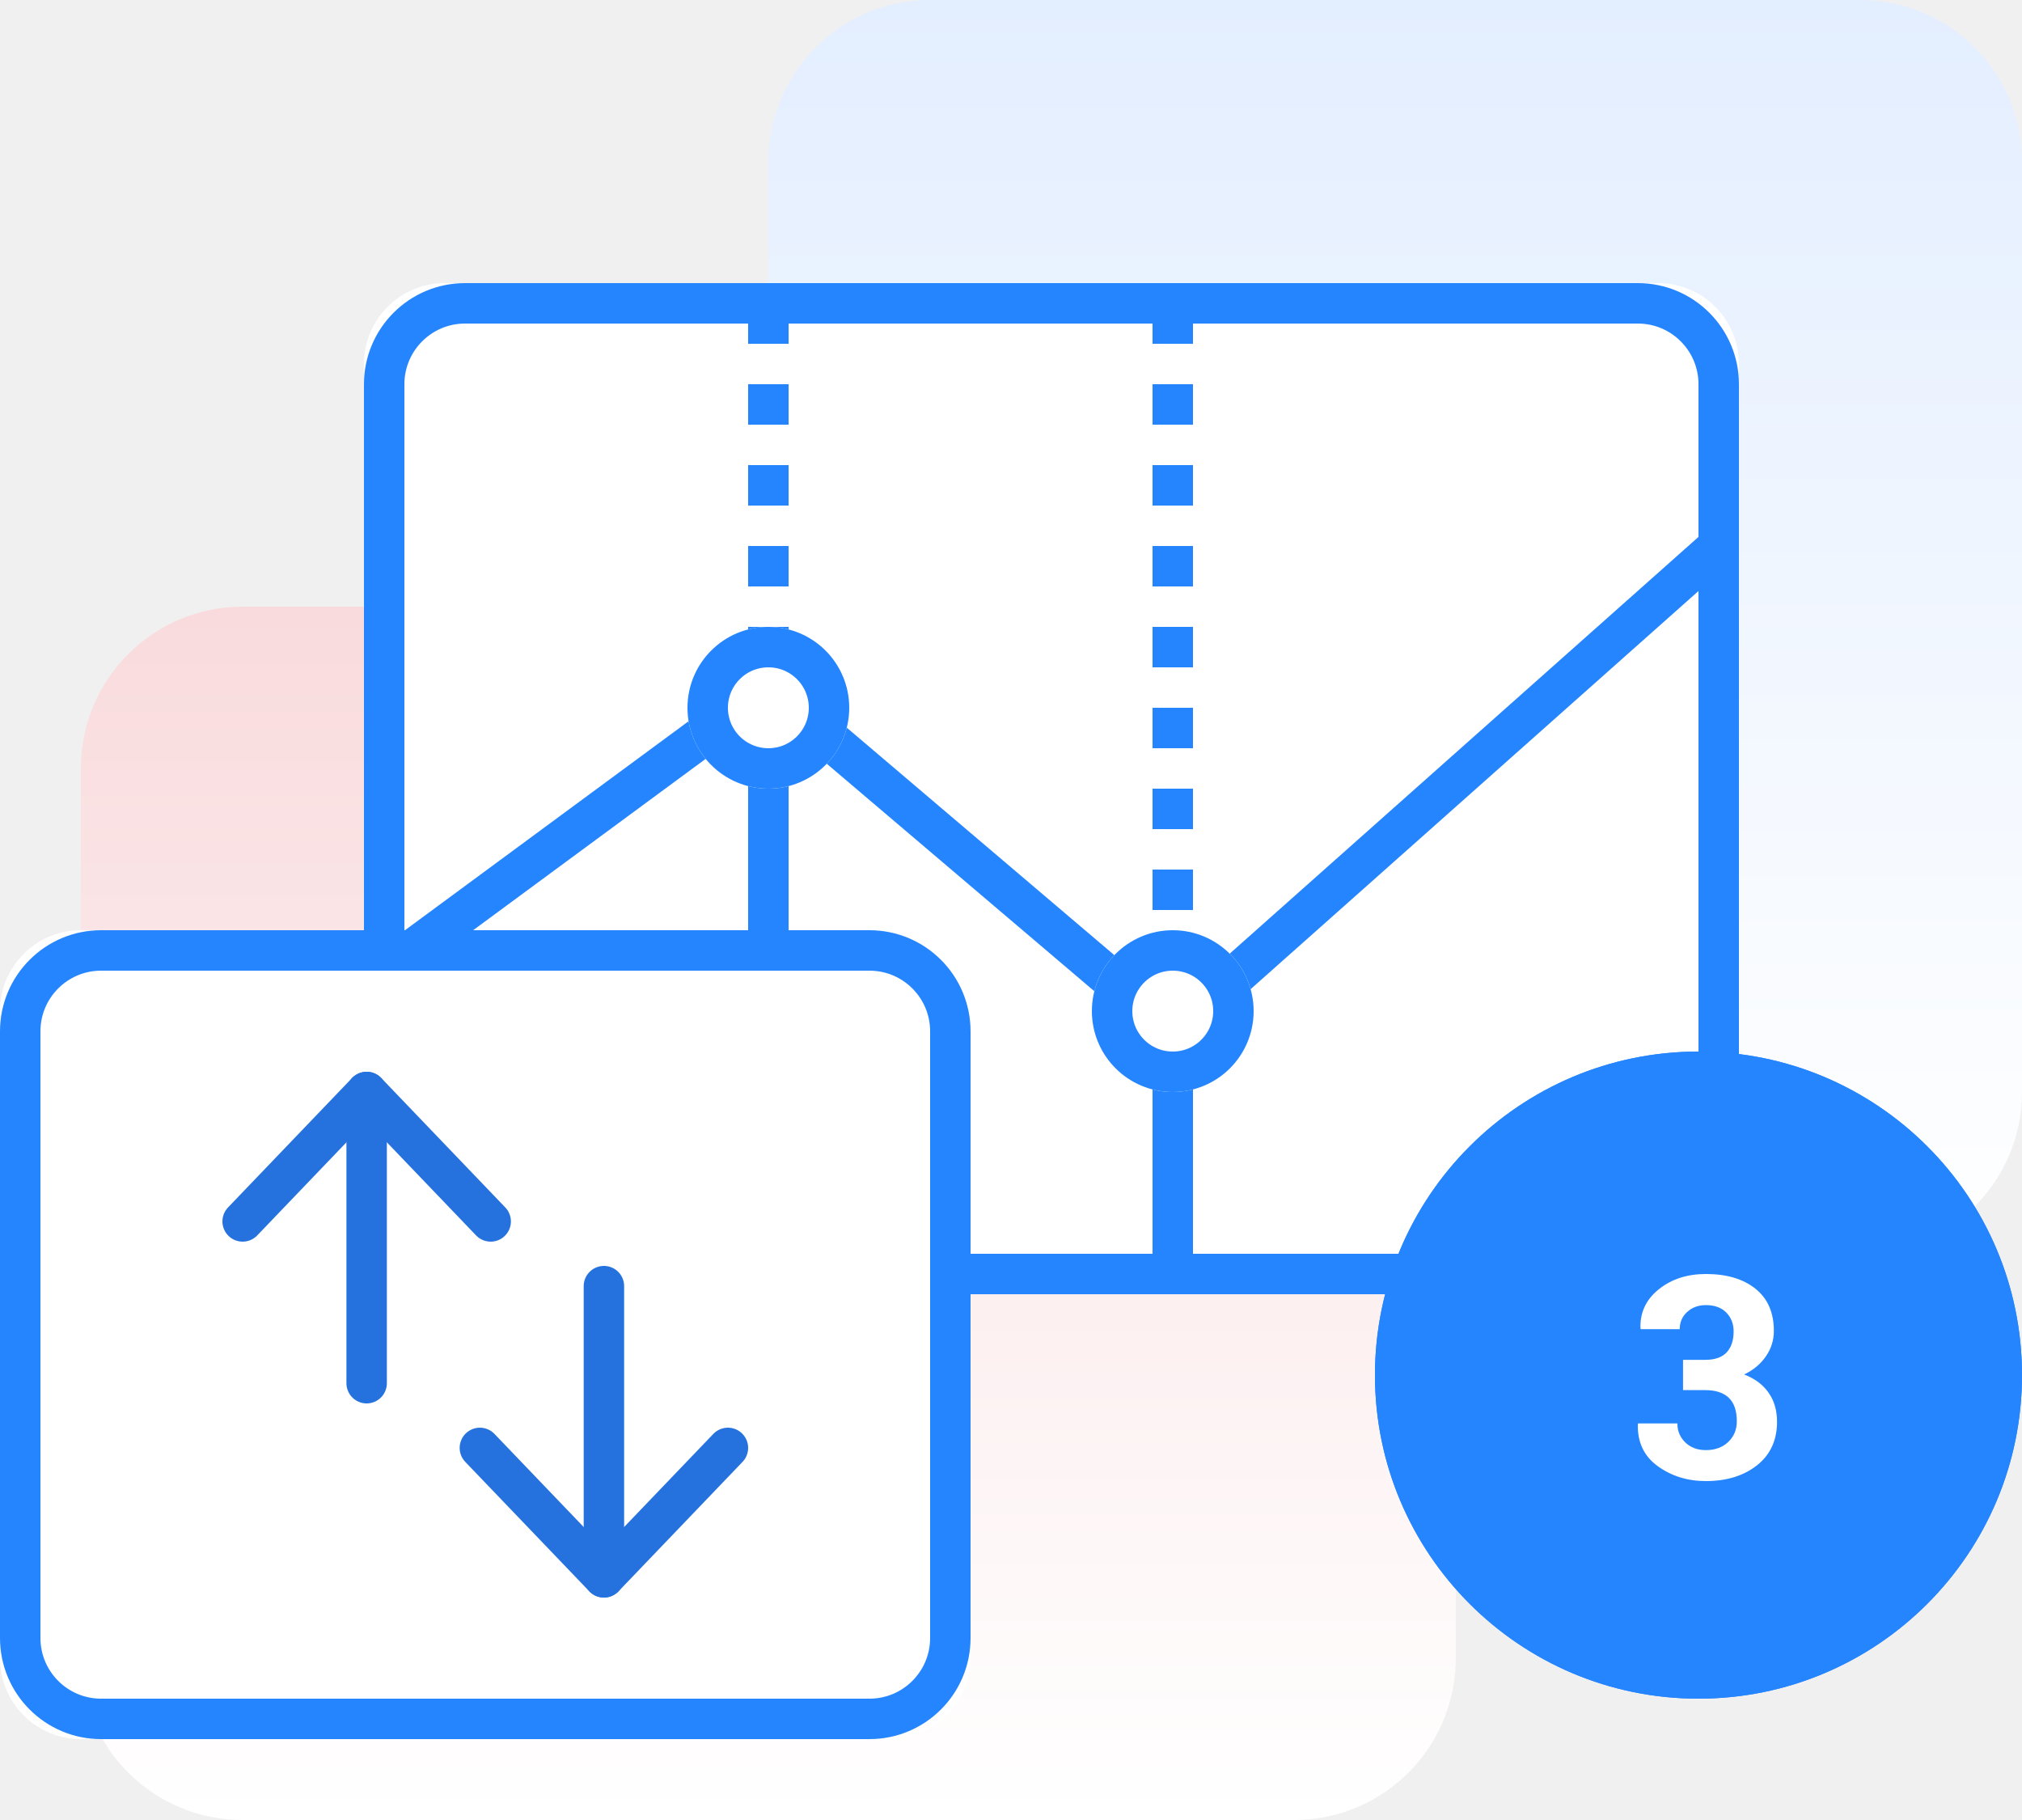
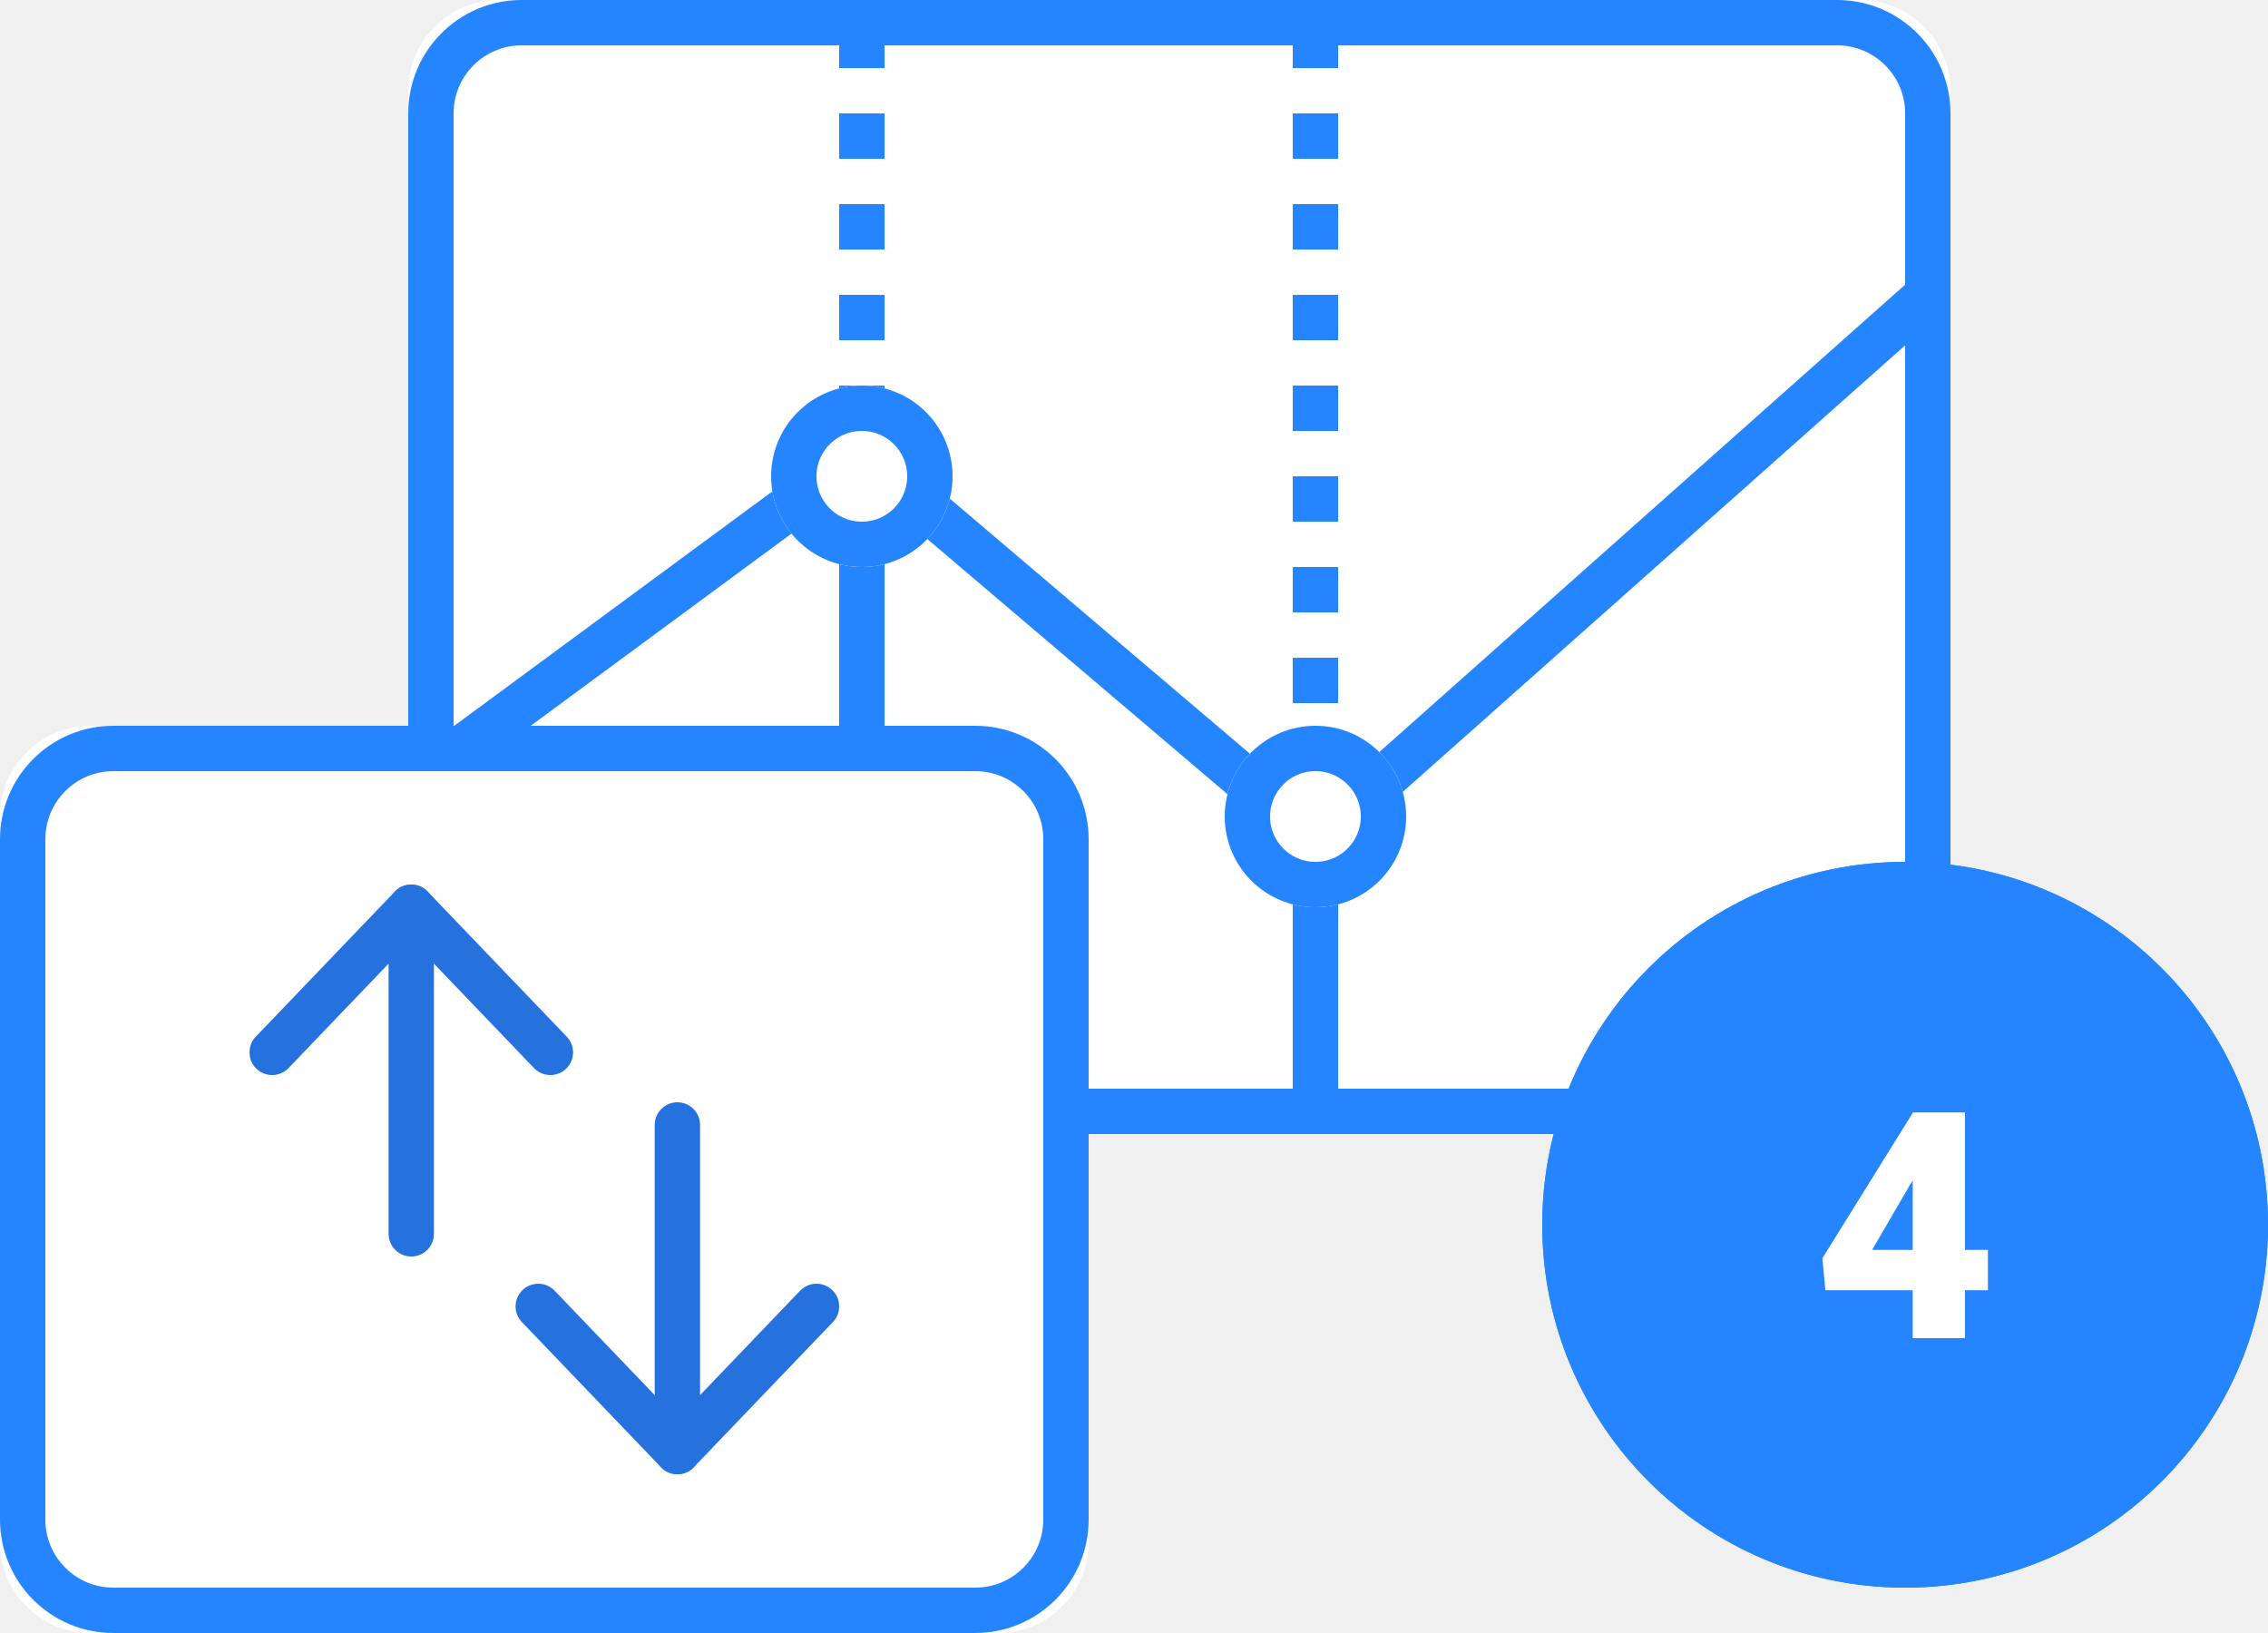
- <svg xmlns="http://www.w3.org/2000/svg" width="100px" height="90px" viewBox="0 0 100 90" version="1.1">
+ <svg xmlns="http://www.w3.org/2000/svg" xmlns:xlink="http://www.w3.org/1999/xlink" width="100px" height="72px" viewBox="0 0 100 72" version="1.1">
  <defs>
-     <linearGradient x1="50%" y1="0%" x2="50%" y2="100%" id="linearGradient-1">
-       <stop stop-color="#E3EEFF" offset="0%" />
-       <stop stop-color="#FFFFFF" offset="100%" />
-     </linearGradient>
-     <linearGradient x1="50%" y1="0%" x2="50%" y2="100%" id="linearGradient-2">
-       <stop stop-color="#F9DBDD" offset="0%" />
-       <stop stop-color="#FFFFFF" offset="100%" />
-     </linearGradient>
+     <rect id="path-1" x="0" y="0" width="68" height="50" rx="4" />
+     <circle id="path-2" cx="20" cy="21" r="4" />
+     <circle id="path-3" cx="40" cy="36" r="4" />
+     <rect id="path-4" x="0" y="0" width="48" height="40" rx="4" />
+     <circle id="path-5" cx="16" cy="16" r="16" />
  </defs>
-   <g id="Page-1" stroke="none" stroke-width="1" fill="none" fill-rule="evenodd">
-     <g id="icon-big-trading">
-       <rect id="Blue" fill="url(#linearGradient-1)" fill-rule="nonzero" x="38" y="0" width="62" height="62" rx="8" />
-       <rect id="Red" fill="url(#linearGradient-2)" fill-rule="nonzero" x="4" y="30" width="68" height="60" rx="8" />
-       <g id="graph" transform="translate(18, 14)">
-         <g id="Rectangle-21">
-           <g id="path-3-link" fill="#FFFFFF">
-             <rect id="path-3" x="0" y="0" width="68" height="50" rx="4" />
+   <g id="desktop" stroke="none" stroke-width="1" fill="none" fill-rule="evenodd">
+     <g id="Admiral.Invest-4" transform="translate(-140, -3599)">
+       <g id="Group-17" transform="translate(140, 2969)">
+         <g id="Group-15" transform="translate(0, 20)">
+           <g id="Start-Copy" transform="translate(0, 596)">
+             <g id="icon-big-trading">
+               <g id="graph" transform="translate(18, 14)">
+                 <g id="Rectangle-21">
+                   <use fill="#FFFFFF" fill-rule="evenodd" xlink:href="#path-1" />
+                   <rect stroke="#2585FF" stroke-width="2" x="1" y="1" width="66" height="48" rx="4" />
+                 </g>
+                 <polyline id="Path-14" stroke="#2585FF" stroke-width="2" stroke-linecap="round" stroke-linejoin="round" points="1 34 20 20 40 37 67 13" />
+                 <path d="M20,20 L20,49.017" id="Path-15" stroke="#2585FF" stroke-width="2" />
+                 <path d="M20,1 L20,21.017" id="Path-15" stroke="#2585FF" stroke-width="2" stroke-dasharray="2" />
+                 <path d="M40,1 L40,36" id="Path-15" stroke="#2585FF" stroke-width="2" stroke-dasharray="2" />
+                 <path d="M40,36 L40,49.017" id="Path-15" stroke="#2585FF" stroke-width="2" />
+                 <g id="Oval-7">
+                   <use fill="#FFFFFF" fill-rule="evenodd" xlink:href="#path-2" />
+                   <circle stroke="#2585FF" stroke-width="2" cx="20" cy="21" r="3" />
+                 </g>
+                 <g id="Oval-7">
+                   <use fill="#FFFFFF" fill-rule="evenodd" xlink:href="#path-3" />
+                   <circle stroke="#2585FF" stroke-width="2" cx="40" cy="36" r="3" />
+                 </g>
+               </g>
+               <g id="arrows" transform="translate(0, 46)">
+                 <g id="Rectangle-21">
+                   <use fill="#FFFFFF" fill-rule="evenodd" xlink:href="#path-4" />
+                   <rect stroke="#2585FF" stroke-width="2" x="1" y="1" width="46" height="38" rx="4" />
+                 </g>
+                 <g id="icon-45-copy" transform="translate(12, 8)" stroke="#2572DE" stroke-linecap="round" stroke-linejoin="round" stroke-width="2">
+                   <polyline id="Stroke-1" points="24 17.6 17.867 24 11.733 17.6" />
+                   <polyline id="Stroke-3" points="0 6.4 6.133 0 12.267 6.4" />
+                   <path d="M6.133,0 L6.133,14.4" id="Stroke-5" />
+                   <path d="M17.867,9.6 L17.867,24" id="Stroke-7" />
+                 </g>
+               </g>
+               <g id="Check" transform="translate(68, 52)">
+                 <g id="Oval-4">
+                   <use fill="#2585FF" fill-rule="evenodd" xlink:href="#path-5" />
+                   <circle stroke="#2585FF" stroke-width="2" cx="16" cy="16" r="15" />
+                 </g>
+                 <path d="M18.639,17.11 L19.65,17.11 L19.65,18.888 L18.639,18.888 L18.639,21 L16.335,21 L16.335,18.888 L12.486,18.888 L12.35,17.479 L16.335,11.067 L16.335,11.047 L18.639,11.047 L18.639,17.11 Z M14.544,17.11 L16.335,17.11 L16.335,14.048 L16.191,14.28 L14.544,17.11 Z" id="4" fill="#FFFFFF" />
+               </g>
+             </g>
          </g>
-           <rect id="Rectangle-path" stroke="#2585FF" stroke-width="2" x="1" y="1" width="66" height="48" rx="4" />
-         </g>
-         <polyline id="Path-14" stroke="#2585FF" stroke-width="2" stroke-linecap="round" stroke-linejoin="round" points="1 34 20 20 40 37 67 13" />
-         <path d="M20,20 L20,49.017" id="Path-15" stroke="#2585FF" stroke-width="2" />
-         <path d="M20,1 L20,21.017" id="Path-15" stroke="#2585FF" stroke-width="2" stroke-dasharray="2" />
-         <path d="M40,1 L40,36" id="Path-15" stroke="#2585FF" stroke-width="2" stroke-dasharray="2" />
-         <path d="M40,36 L40,49.017" id="Path-15" stroke="#2585FF" stroke-width="2" />
-         <g id="Oval-7" transform="translate(16, 17)">
-           <g id="path-4-link" fill="#FFFFFF">
-             <circle id="path-4" cx="4" cy="4" r="4" />
-           </g>
-           <circle id="Oval" stroke="#2585FF" stroke-width="2" cx="4" cy="4" r="3" />
-         </g>
-         <g id="Oval-7" transform="translate(36, 32)">
-           <g id="path-5-link" fill="#FFFFFF">
-             <circle id="path-5" cx="4" cy="4" r="4" />
-           </g>
-           <circle id="Oval" stroke="#2585FF" stroke-width="2" cx="4" cy="4" r="3" />
-         </g>
-       </g>
-       <g id="arrows" transform="translate(0, 46)">
-         <g id="Rectangle-21">
-           <g id="path-6-link" fill="#FFFFFF">
-             <rect id="path-6" x="0" y="0" width="48" height="40" rx="4" />
-           </g>
-           <rect id="Rectangle-path" stroke="#2585FF" stroke-width="2" x="1" y="1" width="46" height="38" rx="4" />
-         </g>
-         <g id="icon-45" stroke-linecap="round" stroke-linejoin="round" transform="translate(12, 8)" stroke-width="2" stroke="#2572DE">
-           <polyline id="Stroke-1" points="24 17.6 17.867 24 11.733 17.6" />
-           <polyline id="Stroke-3" points="0 6.4 6.133 0 12.267 6.4" />
-           <path d="M6.133,0 L6.133,14.4" id="Stroke-5" />
-           <path d="M17.867,9.6 L17.867,24" id="Stroke-7" />
-         </g>
-       </g>
-       <g id="Check" transform="translate(68, 52)">
-         <g id="Oval-4">
-           <g id="path-7-link" fill="#2585FF">
-             <circle id="path-7" cx="16" cy="16" r="16" />
-           </g>
-           <circle id="Oval" stroke="#2585FF" stroke-width="2" cx="16" cy="16" r="15" />
-         </g>
-         <g id="3" transform="translate(13, 11)" fill="#FFFFFF">
-           <path d="M3.337,4.245 C3.811,4.245 4.163,4.122 4.393,3.876 C4.623,3.63 4.738,3.284 4.738,2.837 C4.738,2.463 4.618,2.153 4.376,1.907 C4.135,1.661 3.797,1.538 3.364,1.538 C3,1.538 2.693,1.65 2.445,1.873 C2.197,2.096 2.072,2.381 2.072,2.728 L0.145,2.728 L0.131,2.687 C0.104,1.907 0.404,1.265 1.033,0.759 C1.662,0.253 2.439,0 3.364,0 C4.394,0 5.212,0.243 5.818,0.728 C6.425,1.213 6.728,1.91 6.728,2.816 C6.728,3.272 6.597,3.69 6.335,4.071 C6.073,4.451 5.714,4.751 5.258,4.97 C5.777,5.166 6.179,5.463 6.461,5.862 C6.744,6.261 6.885,6.743 6.885,7.308 C6.885,8.219 6.556,8.936 5.897,9.458 C5.239,9.979 4.394,10.24 3.364,10.24 C2.457,10.24 1.665,9.994 0.985,9.502 C0.306,9.01 -0.022,8.319 0.001,7.431 L0.015,7.39 L1.956,7.39 C1.956,7.763 2.087,8.077 2.349,8.33 C2.611,8.583 2.95,8.709 3.364,8.709 C3.82,8.709 4.189,8.575 4.472,8.306 C4.754,8.037 4.896,7.697 4.896,7.287 C4.896,6.763 4.763,6.375 4.499,6.122 C4.235,5.869 3.847,5.742 3.337,5.742 L2.236,5.742 L2.236,4.245 L3.337,4.245 Z" />
        </g>
      </g>
    </g>
  </g>
</svg>
